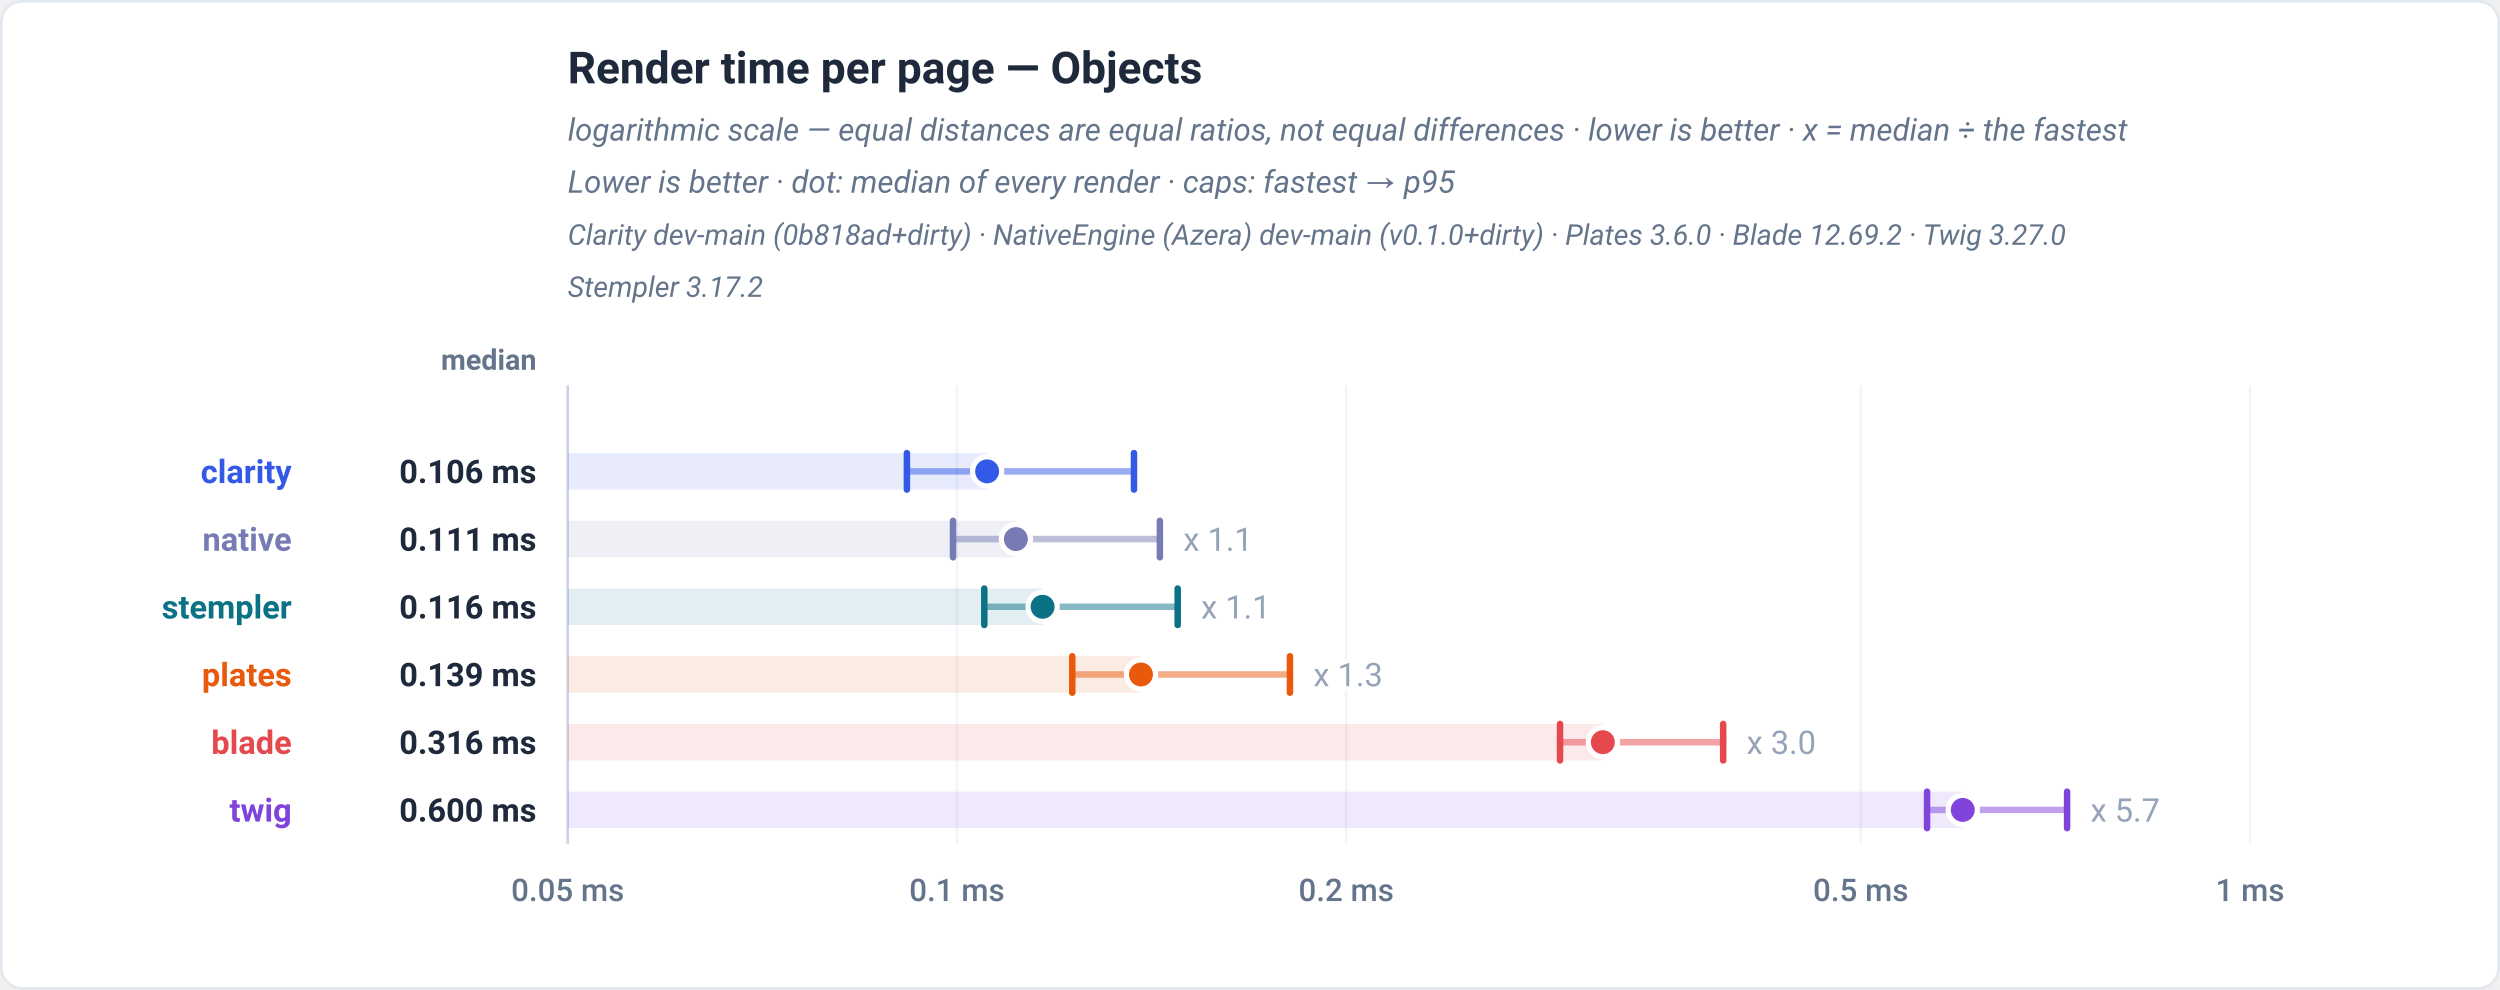
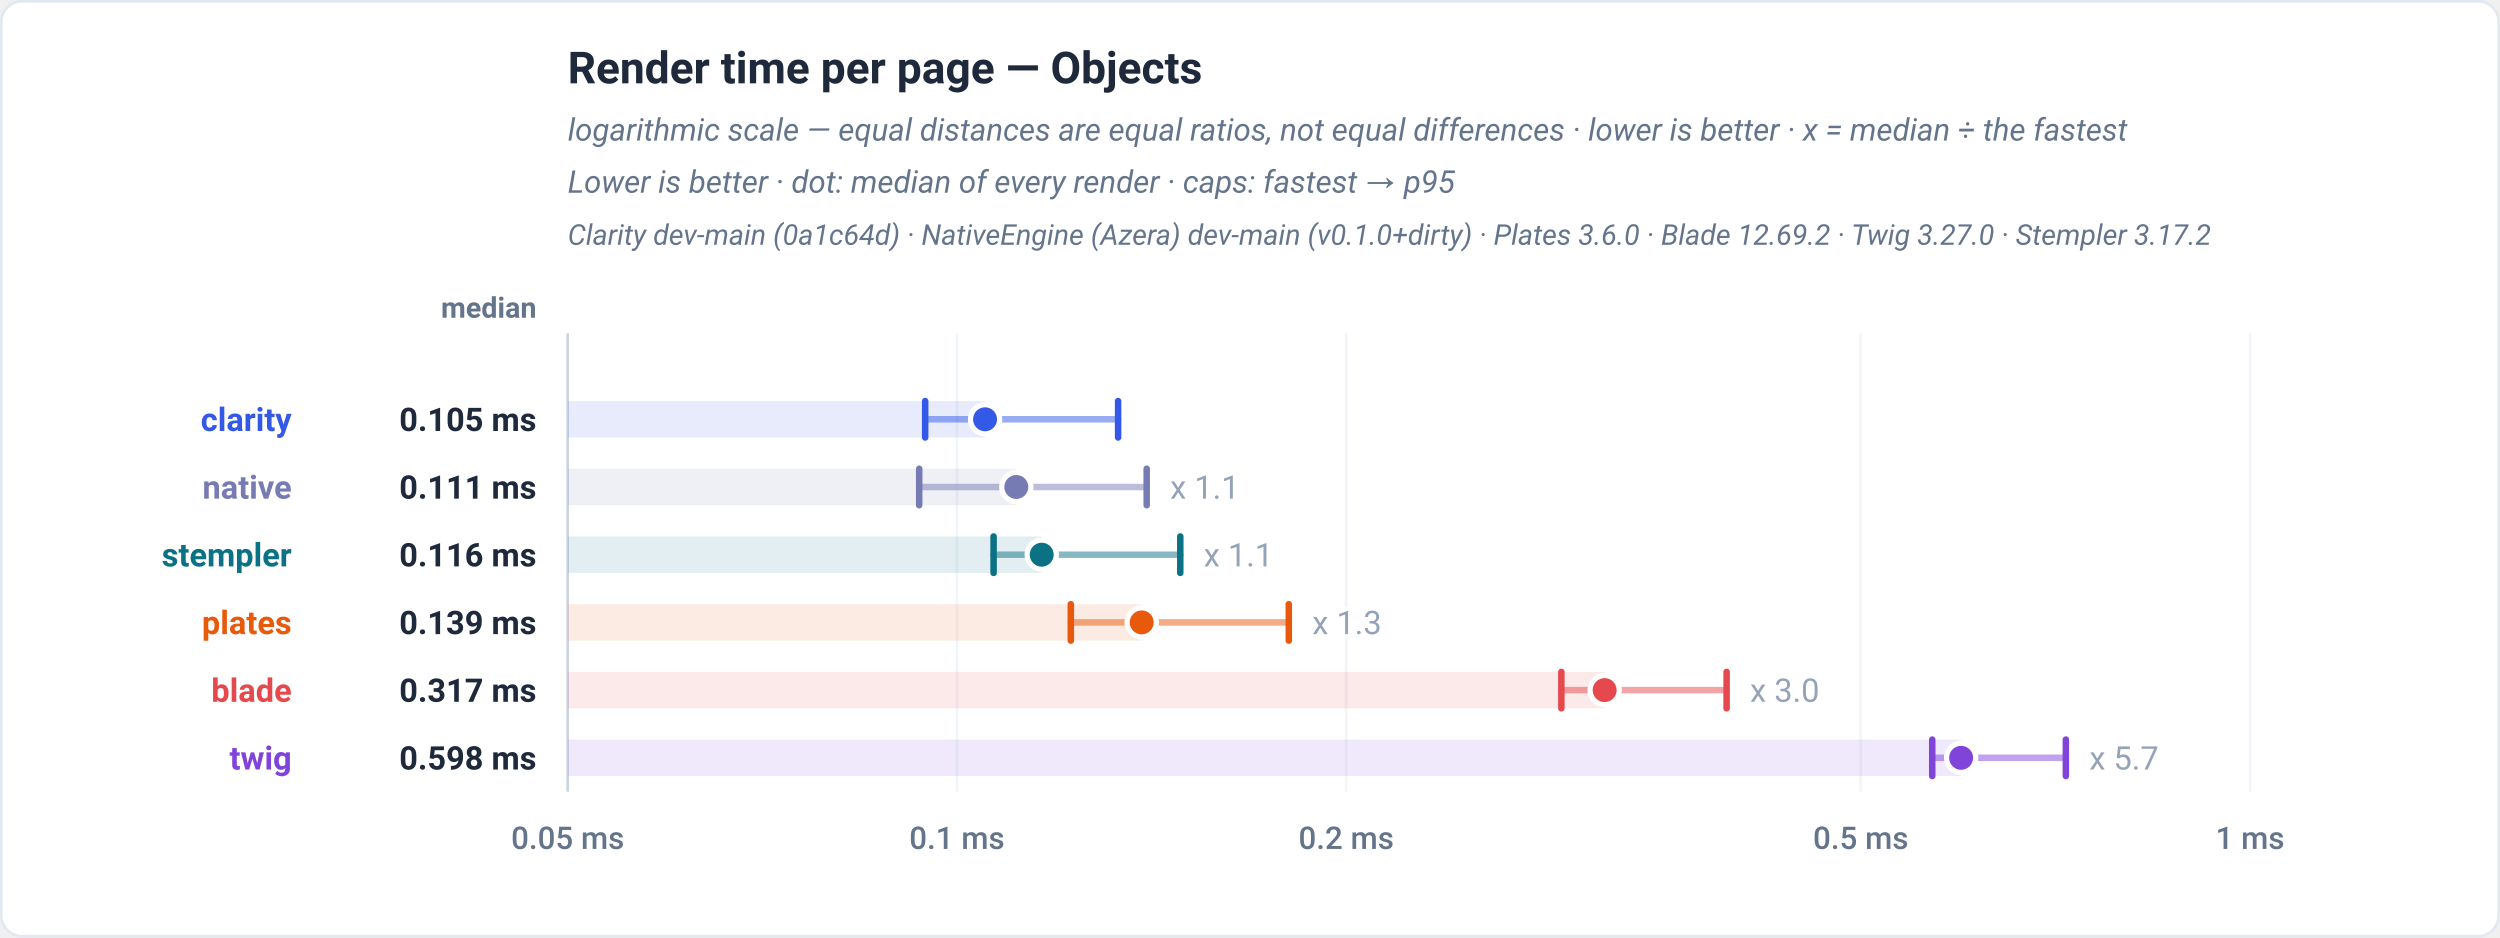
- <svg xmlns="http://www.w3.org/2000/svg" viewBox="0 0 960 380" width="960" height="380" role="img" font-family="-apple-system,BlinkMacSystemFont,'Segoe UI',Roboto,Helvetica,Arial,sans-serif">
-   <rect x="0.5" y="0.5" width="959" height="379" rx="8" fill="#ffffff" stroke="#e2e8f0" />
+ <svg xmlns="http://www.w3.org/2000/svg" viewBox="0 0 960 360" width="960" height="360" role="img" font-family="-apple-system,BlinkMacSystemFont,'Segoe UI',Roboto,Helvetica,Arial,sans-serif">
+   <rect x="0.5" y="0.5" width="959" height="359" rx="8" fill="#ffffff" stroke="#e2e8f0" />
  <text x="218" y="32" font-family="-apple-system,BlinkMacSystemFont,'Segoe UI',Roboto,Helvetica,Arial,sans-serif" font-size="17" font-weight="700" fill="#1e293b" text-anchor="start">Render time per page — Objects</text>
  <text x="218" y="54" font-family="-apple-system,BlinkMacSystemFont,'Segoe UI',Roboto,Helvetica,Arial,sans-serif" font-size="12" font-weight="400" fill="#64748b" text-anchor="start" font-style="italic">logarithmic scale — equal distances are equal ratios, not equal differences · lower is better · x = median ÷ the fastest</text>
  <text x="218" y="74" font-family="-apple-system,BlinkMacSystemFont,'Segoe UI',Roboto,Helvetica,Arial,sans-serif" font-size="12" font-weight="400" fill="#64748b" text-anchor="start" font-style="italic">Lower is better · dot: median of every render · caps: fastest → p95</text>
-   <text x="218" y="94" font-family="-apple-system,BlinkMacSystemFont,'Segoe UI',Roboto,Helvetica,Arial,sans-serif" font-size="11" font-weight="400" fill="#64748b" text-anchor="start" font-style="italic">Clarity dev-main (0b818ad+dirty) · NativeEngine (Azera) dev-main (v0.1.0+dirty) · Plates 3.6.0 · Blade 12.69.2 · Twig 3.27.0</text>
-   <text x="218" y="114" font-family="-apple-system,BlinkMacSystemFont,'Segoe UI',Roboto,Helvetica,Arial,sans-serif" font-size="11" font-weight="400" fill="#64748b" text-anchor="start" font-style="italic">Stempler 3.17.2</text>
-   <text x="206" y="142" font-family="-apple-system,BlinkMacSystemFont,'Segoe UI',Roboto,Helvetica,Arial,sans-serif" font-size="11" font-weight="600" fill="#64748b" text-anchor="end">median</text>
-   <line x1="218" y1="148" x2="218" y2="324" stroke="#f1f5f9" stroke-width="1" />
-   <text x="218" y="346" font-family="-apple-system,BlinkMacSystemFont,'Segoe UI',Roboto,Helvetica,Arial,sans-serif" font-size="12" font-weight="500" fill="#64748b" text-anchor="middle">0.05 ms</text>
-   <line x1="367.47" y1="148" x2="367.47" y2="324" stroke="#f1f5f9" stroke-width="1" />
-   <text x="367.47" y="346" font-family="-apple-system,BlinkMacSystemFont,'Segoe UI',Roboto,Helvetica,Arial,sans-serif" font-size="12" font-weight="500" fill="#64748b" text-anchor="middle">0.1 ms</text>
-   <line x1="516.94" y1="148" x2="516.94" y2="324" stroke="#f1f5f9" stroke-width="1" />
-   <text x="516.94" y="346" font-family="-apple-system,BlinkMacSystemFont,'Segoe UI',Roboto,Helvetica,Arial,sans-serif" font-size="12" font-weight="500" fill="#64748b" text-anchor="middle">0.2 ms</text>
-   <line x1="714.53" y1="148" x2="714.53" y2="324" stroke="#f1f5f9" stroke-width="1" />
-   <text x="714.53" y="346" font-family="-apple-system,BlinkMacSystemFont,'Segoe UI',Roboto,Helvetica,Arial,sans-serif" font-size="12" font-weight="500" fill="#64748b" text-anchor="middle">0.5 ms</text>
-   <line x1="864" y1="148" x2="864" y2="324" stroke="#f1f5f9" stroke-width="1" />
-   <text x="864" y="346" font-family="-apple-system,BlinkMacSystemFont,'Segoe UI',Roboto,Helvetica,Arial,sans-serif" font-size="12" font-weight="500" fill="#64748b" text-anchor="middle">1 ms</text>
-   <line x1="218" y1="148" x2="218" y2="324" stroke="#cbd5e1" stroke-width="1" />
-   <rect x="218" y="174" width="161.05" height="14" fill="#3459e6" fill-opacity="0.12" />
-   <line x1="348.25" y1="181" x2="435.45" y2="181" stroke="#3459e6" stroke-width="2.5" stroke-linecap="round" opacity="0.5" />
-   <line x1="348.25" y1="174" x2="348.25" y2="188" stroke="#3459e6" stroke-width="2.5" stroke-linecap="round" />
-   <line x1="435.45" y1="174" x2="435.45" y2="188" stroke="#3459e6" stroke-width="2.5" stroke-linecap="round" />
-   <circle cx="379.05" cy="181" r="5.6" fill="#3459e6" stroke="#ffffff" stroke-width="2" />
-   <text x="112" y="185.5" font-family="-apple-system,BlinkMacSystemFont,'Segoe UI',Roboto,Helvetica,Arial,sans-serif" font-size="12.5" font-weight="700" fill="#3459e6" text-anchor="end">clarity</text>
-   <text x="206" y="185.5" font-family="-apple-system,BlinkMacSystemFont,'Segoe UI',Roboto,Helvetica,Arial,sans-serif" font-size="12.5" font-weight="700" fill="#1e293b" text-anchor="end">0.106 ms</text>
-   <rect x="218" y="200" width="172.1" height="14" fill="#777bb3" fill-opacity="0.12" />
-   <line x1="365.96" y1="207" x2="445.39" y2="207" stroke="#777bb3" stroke-width="2.5" stroke-linecap="round" opacity="0.5" />
-   <line x1="365.96" y1="200" x2="365.96" y2="214" stroke="#777bb3" stroke-width="2.5" stroke-linecap="round" />
-   <line x1="445.39" y1="200" x2="445.39" y2="214" stroke="#777bb3" stroke-width="2.5" stroke-linecap="round" />
-   <circle cx="390.1" cy="207" r="5.6" fill="#777bb3" stroke="#ffffff" stroke-width="2" />
-   <text x="454.39" y="211.5" font-family="-apple-system,BlinkMacSystemFont,'Segoe UI',Roboto,Helvetica,Arial,sans-serif" font-size="12.5" font-weight="400" fill="#94a3b8" text-anchor="start" stroke="#ffffff" stroke-width="3" paint-order="stroke" stroke-linejoin="round">x 1.1</text>
-   <text x="112" y="211.5" font-family="-apple-system,BlinkMacSystemFont,'Segoe UI',Roboto,Helvetica,Arial,sans-serif" font-size="12.5" font-weight="700" fill="#777bb3" text-anchor="end">native</text>
-   <text x="206" y="211.5" font-family="-apple-system,BlinkMacSystemFont,'Segoe UI',Roboto,Helvetica,Arial,sans-serif" font-size="12.5" font-weight="700" fill="#1e293b" text-anchor="end">0.111 ms</text>
-   <rect x="218" y="226" width="182.35" height="14" fill="#0b7285" fill-opacity="0.12" />
-   <line x1="377.97" y1="233" x2="452.23" y2="233" stroke="#0b7285" stroke-width="2.5" stroke-linecap="round" opacity="0.5" />
-   <line x1="377.97" y1="226" x2="377.97" y2="240" stroke="#0b7285" stroke-width="2.5" stroke-linecap="round" />
-   <line x1="452.23" y1="226" x2="452.23" y2="240" stroke="#0b7285" stroke-width="2.5" stroke-linecap="round" />
-   <circle cx="400.35" cy="233" r="5.6" fill="#0b7285" stroke="#ffffff" stroke-width="2" />
-   <text x="461.23" y="237.5" font-family="-apple-system,BlinkMacSystemFont,'Segoe UI',Roboto,Helvetica,Arial,sans-serif" font-size="12.5" font-weight="400" fill="#94a3b8" text-anchor="start" stroke="#ffffff" stroke-width="3" paint-order="stroke" stroke-linejoin="round">x 1.1</text>
-   <text x="112" y="237.5" font-family="-apple-system,BlinkMacSystemFont,'Segoe UI',Roboto,Helvetica,Arial,sans-serif" font-size="12.5" font-weight="700" fill="#0b7285" text-anchor="end">stempler</text>
-   <text x="206" y="237.5" font-family="-apple-system,BlinkMacSystemFont,'Segoe UI',Roboto,Helvetica,Arial,sans-serif" font-size="12.5" font-weight="700" fill="#1e293b" text-anchor="end">0.116 ms</text>
-   <rect x="218" y="252" width="220.13" height="14" fill="#e8590c" fill-opacity="0.12" />
-   <line x1="411.75" y1="259" x2="495.34" y2="259" stroke="#e8590c" stroke-width="2.5" stroke-linecap="round" opacity="0.5" />
-   <line x1="411.75" y1="252" x2="411.75" y2="266" stroke="#e8590c" stroke-width="2.5" stroke-linecap="round" />
-   <line x1="495.34" y1="252" x2="495.34" y2="266" stroke="#e8590c" stroke-width="2.5" stroke-linecap="round" />
-   <circle cx="438.13" cy="259" r="5.6" fill="#e8590c" stroke="#ffffff" stroke-width="2" />
-   <text x="504.34" y="263.5" font-family="-apple-system,BlinkMacSystemFont,'Segoe UI',Roboto,Helvetica,Arial,sans-serif" font-size="12.5" font-weight="400" fill="#94a3b8" text-anchor="start" stroke="#ffffff" stroke-width="3" paint-order="stroke" stroke-linejoin="round">x 1.3</text>
-   <text x="112" y="263.5" font-family="-apple-system,BlinkMacSystemFont,'Segoe UI',Roboto,Helvetica,Arial,sans-serif" font-size="12.5" font-weight="700" fill="#e8590c" text-anchor="end">plates</text>
-   <text x="206" y="263.5" font-family="-apple-system,BlinkMacSystemFont,'Segoe UI',Roboto,Helvetica,Arial,sans-serif" font-size="12.5" font-weight="700" fill="#1e293b" text-anchor="end">0.139 ms</text>
-   <rect x="218" y="278" width="397.49" height="14" fill="#e5484d" fill-opacity="0.12" />
-   <line x1="599.05" y1="285" x2="661.69" y2="285" stroke="#e5484d" stroke-width="2.5" stroke-linecap="round" opacity="0.5" />
-   <line x1="599.05" y1="278" x2="599.05" y2="292" stroke="#e5484d" stroke-width="2.5" stroke-linecap="round" />
-   <line x1="661.69" y1="278" x2="661.69" y2="292" stroke="#e5484d" stroke-width="2.5" stroke-linecap="round" />
-   <circle cx="615.49" cy="285" r="5.6" fill="#e5484d" stroke="#ffffff" stroke-width="2" />
-   <text x="670.69" y="289.5" font-family="-apple-system,BlinkMacSystemFont,'Segoe UI',Roboto,Helvetica,Arial,sans-serif" font-size="12.5" font-weight="400" fill="#94a3b8" text-anchor="start" stroke="#ffffff" stroke-width="3" paint-order="stroke" stroke-linejoin="round">x 3.0</text>
-   <text x="112" y="289.5" font-family="-apple-system,BlinkMacSystemFont,'Segoe UI',Roboto,Helvetica,Arial,sans-serif" font-size="12.5" font-weight="700" fill="#e5484d" text-anchor="end">blade</text>
-   <text x="206" y="289.5" font-family="-apple-system,BlinkMacSystemFont,'Segoe UI',Roboto,Helvetica,Arial,sans-serif" font-size="12.5" font-weight="700" fill="#1e293b" text-anchor="end">0.316 ms</text>
-   <rect x="218" y="304" width="535.7" height="14" fill="#8044db" fill-opacity="0.12" />
-   <line x1="739.99" y1="311" x2="793.76" y2="311" stroke="#8044db" stroke-width="2.5" stroke-linecap="round" opacity="0.5" />
-   <line x1="739.99" y1="304" x2="739.99" y2="318" stroke="#8044db" stroke-width="2.5" stroke-linecap="round" />
-   <line x1="793.76" y1="304" x2="793.76" y2="318" stroke="#8044db" stroke-width="2.5" stroke-linecap="round" />
-   <circle cx="753.7" cy="311" r="5.6" fill="#8044db" stroke="#ffffff" stroke-width="2" />
-   <text x="802.76" y="315.5" font-family="-apple-system,BlinkMacSystemFont,'Segoe UI',Roboto,Helvetica,Arial,sans-serif" font-size="12.5" font-weight="400" fill="#94a3b8" text-anchor="start" stroke="#ffffff" stroke-width="3" paint-order="stroke" stroke-linejoin="round">x 5.7</text>
-   <text x="112" y="315.5" font-family="-apple-system,BlinkMacSystemFont,'Segoe UI',Roboto,Helvetica,Arial,sans-serif" font-size="12.5" font-weight="700" fill="#8044db" text-anchor="end">twig</text>
-   <text x="206" y="315.5" font-family="-apple-system,BlinkMacSystemFont,'Segoe UI',Roboto,Helvetica,Arial,sans-serif" font-size="12.5" font-weight="700" fill="#1e293b" text-anchor="end">0.600 ms</text>
+   <text x="218" y="94" font-family="-apple-system,BlinkMacSystemFont,'Segoe UI',Roboto,Helvetica,Arial,sans-serif" font-size="11" font-weight="400" fill="#64748b" text-anchor="start" font-style="italic">Clarity dev-main (0a1c64d) · NativeEngine (Azera) dev-main (v0.1.0+dirty) · Plates 3.6.0 · Blade 12.69.2 · Twig 3.27.0 · Stempler 3.17.2</text>
+   <text x="206" y="122" font-family="-apple-system,BlinkMacSystemFont,'Segoe UI',Roboto,Helvetica,Arial,sans-serif" font-size="11" font-weight="600" fill="#64748b" text-anchor="end">median</text>
+   <line x1="218" y1="128" x2="218" y2="304" stroke="#f1f5f9" stroke-width="1" />
+   <text x="218" y="326" font-family="-apple-system,BlinkMacSystemFont,'Segoe UI',Roboto,Helvetica,Arial,sans-serif" font-size="12" font-weight="500" fill="#64748b" text-anchor="middle">0.05 ms</text>
+   <line x1="367.47" y1="128" x2="367.47" y2="304" stroke="#f1f5f9" stroke-width="1" />
+   <text x="367.47" y="326" font-family="-apple-system,BlinkMacSystemFont,'Segoe UI',Roboto,Helvetica,Arial,sans-serif" font-size="12" font-weight="500" fill="#64748b" text-anchor="middle">0.1 ms</text>
+   <line x1="516.94" y1="128" x2="516.94" y2="304" stroke="#f1f5f9" stroke-width="1" />
+   <text x="516.94" y="326" font-family="-apple-system,BlinkMacSystemFont,'Segoe UI',Roboto,Helvetica,Arial,sans-serif" font-size="12" font-weight="500" fill="#64748b" text-anchor="middle">0.2 ms</text>
+   <line x1="714.53" y1="128" x2="714.53" y2="304" stroke="#f1f5f9" stroke-width="1" />
+   <text x="714.53" y="326" font-family="-apple-system,BlinkMacSystemFont,'Segoe UI',Roboto,Helvetica,Arial,sans-serif" font-size="12" font-weight="500" fill="#64748b" text-anchor="middle">0.5 ms</text>
+   <line x1="864" y1="128" x2="864" y2="304" stroke="#f1f5f9" stroke-width="1" />
+   <text x="864" y="326" font-family="-apple-system,BlinkMacSystemFont,'Segoe UI',Roboto,Helvetica,Arial,sans-serif" font-size="12" font-weight="500" fill="#64748b" text-anchor="middle">1 ms</text>
+   <line x1="218" y1="128" x2="218" y2="304" stroke="#cbd5e1" stroke-width="1" />
+   <rect x="218" y="154" width="160.26" height="14" fill="#3459e6" fill-opacity="0.12" />
+   <line x1="355.27" y1="161" x2="429.35" y2="161" stroke="#3459e6" stroke-width="2.5" stroke-linecap="round" opacity="0.5" />
+   <line x1="355.27" y1="154" x2="355.27" y2="168" stroke="#3459e6" stroke-width="2.5" stroke-linecap="round" />
+   <line x1="429.35" y1="154" x2="429.35" y2="168" stroke="#3459e6" stroke-width="2.5" stroke-linecap="round" />
+   <circle cx="378.26" cy="161" r="5.6" fill="#3459e6" stroke="#ffffff" stroke-width="2" />
+   <text x="112" y="165.5" font-family="-apple-system,BlinkMacSystemFont,'Segoe UI',Roboto,Helvetica,Arial,sans-serif" font-size="12.5" font-weight="700" fill="#3459e6" text-anchor="end">clarity</text>
+   <text x="206" y="165.5" font-family="-apple-system,BlinkMacSystemFont,'Segoe UI',Roboto,Helvetica,Arial,sans-serif" font-size="12.5" font-weight="700" fill="#1e293b" text-anchor="end">0.105 ms</text>
+   <rect x="218" y="180" width="172.26" height="14" fill="#777bb3" fill-opacity="0.12" />
+   <line x1="352.97" y1="187" x2="440.33" y2="187" stroke="#777bb3" stroke-width="2.5" stroke-linecap="round" opacity="0.5" />
+   <line x1="352.97" y1="180" x2="352.97" y2="194" stroke="#777bb3" stroke-width="2.5" stroke-linecap="round" />
+   <line x1="440.33" y1="180" x2="440.33" y2="194" stroke="#777bb3" stroke-width="2.5" stroke-linecap="round" />
+   <circle cx="390.26" cy="187" r="5.6" fill="#777bb3" stroke="#ffffff" stroke-width="2" />
+   <text x="449.33" y="191.5" font-family="-apple-system,BlinkMacSystemFont,'Segoe UI',Roboto,Helvetica,Arial,sans-serif" font-size="12.5" font-weight="400" fill="#94a3b8" text-anchor="start" stroke="#ffffff" stroke-width="3" paint-order="stroke" stroke-linejoin="round">x 1.1</text>
+   <text x="112" y="191.5" font-family="-apple-system,BlinkMacSystemFont,'Segoe UI',Roboto,Helvetica,Arial,sans-serif" font-size="12.5" font-weight="700" fill="#777bb3" text-anchor="end">native</text>
+   <text x="206" y="191.5" font-family="-apple-system,BlinkMacSystemFont,'Segoe UI',Roboto,Helvetica,Arial,sans-serif" font-size="12.5" font-weight="700" fill="#1e293b" text-anchor="end">0.111 ms</text>
+   <rect x="218" y="206" width="182.01" height="14" fill="#0b7285" fill-opacity="0.12" />
+   <line x1="381.54" y1="213" x2="453.23" y2="213" stroke="#0b7285" stroke-width="2.5" stroke-linecap="round" opacity="0.5" />
+   <line x1="381.54" y1="206" x2="381.54" y2="220" stroke="#0b7285" stroke-width="2.5" stroke-linecap="round" />
+   <line x1="453.23" y1="206" x2="453.23" y2="220" stroke="#0b7285" stroke-width="2.5" stroke-linecap="round" />
+   <circle cx="400.01" cy="213" r="5.6" fill="#0b7285" stroke="#ffffff" stroke-width="2" />
+   <text x="462.23" y="217.5" font-family="-apple-system,BlinkMacSystemFont,'Segoe UI',Roboto,Helvetica,Arial,sans-serif" font-size="12.5" font-weight="400" fill="#94a3b8" text-anchor="start" stroke="#ffffff" stroke-width="3" paint-order="stroke" stroke-linejoin="round">x 1.1</text>
+   <text x="112" y="217.5" font-family="-apple-system,BlinkMacSystemFont,'Segoe UI',Roboto,Helvetica,Arial,sans-serif" font-size="12.5" font-weight="700" fill="#0b7285" text-anchor="end">stempler</text>
+   <text x="206" y="217.5" font-family="-apple-system,BlinkMacSystemFont,'Segoe UI',Roboto,Helvetica,Arial,sans-serif" font-size="12.5" font-weight="700" fill="#1e293b" text-anchor="end">0.116 ms</text>
+   <rect x="218" y="232" width="220.41" height="14" fill="#e8590c" fill-opacity="0.12" />
+   <line x1="411.19" y1="239" x2="494.9" y2="239" stroke="#e8590c" stroke-width="2.5" stroke-linecap="round" opacity="0.5" />
+   <line x1="411.19" y1="232" x2="411.19" y2="246" stroke="#e8590c" stroke-width="2.5" stroke-linecap="round" />
+   <line x1="494.9" y1="232" x2="494.9" y2="246" stroke="#e8590c" stroke-width="2.5" stroke-linecap="round" />
+   <circle cx="438.41" cy="239" r="5.6" fill="#e8590c" stroke="#ffffff" stroke-width="2" />
+   <text x="503.9" y="243.5" font-family="-apple-system,BlinkMacSystemFont,'Segoe UI',Roboto,Helvetica,Arial,sans-serif" font-size="12.5" font-weight="400" fill="#94a3b8" text-anchor="start" stroke="#ffffff" stroke-width="3" paint-order="stroke" stroke-linejoin="round">x 1.3</text>
+   <text x="112" y="243.5" font-family="-apple-system,BlinkMacSystemFont,'Segoe UI',Roboto,Helvetica,Arial,sans-serif" font-size="12.5" font-weight="700" fill="#e8590c" text-anchor="end">plates</text>
+   <text x="206" y="243.5" font-family="-apple-system,BlinkMacSystemFont,'Segoe UI',Roboto,Helvetica,Arial,sans-serif" font-size="12.5" font-weight="700" fill="#1e293b" text-anchor="end">0.139 ms</text>
+   <rect x="218" y="258" width="398.18" height="14" fill="#e5484d" fill-opacity="0.12" />
+   <line x1="599.56" y1="265" x2="663.02" y2="265" stroke="#e5484d" stroke-width="2.5" stroke-linecap="round" opacity="0.5" />
+   <line x1="599.56" y1="258" x2="599.56" y2="272" stroke="#e5484d" stroke-width="2.5" stroke-linecap="round" />
+   <line x1="663.02" y1="258" x2="663.02" y2="272" stroke="#e5484d" stroke-width="2.5" stroke-linecap="round" />
+   <circle cx="616.18" cy="265" r="5.6" fill="#e5484d" stroke="#ffffff" stroke-width="2" />
+   <text x="672.02" y="269.5" font-family="-apple-system,BlinkMacSystemFont,'Segoe UI',Roboto,Helvetica,Arial,sans-serif" font-size="12.5" font-weight="400" fill="#94a3b8" text-anchor="start" stroke="#ffffff" stroke-width="3" paint-order="stroke" stroke-linejoin="round">x 3.0</text>
+   <text x="112" y="269.5" font-family="-apple-system,BlinkMacSystemFont,'Segoe UI',Roboto,Helvetica,Arial,sans-serif" font-size="12.5" font-weight="700" fill="#e5484d" text-anchor="end">blade</text>
+   <text x="206" y="269.5" font-family="-apple-system,BlinkMacSystemFont,'Segoe UI',Roboto,Helvetica,Arial,sans-serif" font-size="12.5" font-weight="700" fill="#1e293b" text-anchor="end">0.317 ms</text>
+   <rect x="218" y="284" width="535.07" height="14" fill="#8044db" fill-opacity="0.12" />
+   <line x1="741.98" y1="291" x2="793.29" y2="291" stroke="#8044db" stroke-width="2.5" stroke-linecap="round" opacity="0.5" />
+   <line x1="741.98" y1="284" x2="741.98" y2="298" stroke="#8044db" stroke-width="2.5" stroke-linecap="round" />
+   <line x1="793.29" y1="284" x2="793.29" y2="298" stroke="#8044db" stroke-width="2.5" stroke-linecap="round" />
+   <circle cx="753.07" cy="291" r="5.6" fill="#8044db" stroke="#ffffff" stroke-width="2" />
+   <text x="802.29" y="295.5" font-family="-apple-system,BlinkMacSystemFont,'Segoe UI',Roboto,Helvetica,Arial,sans-serif" font-size="12.5" font-weight="400" fill="#94a3b8" text-anchor="start" stroke="#ffffff" stroke-width="3" paint-order="stroke" stroke-linejoin="round">x 5.7</text>
+   <text x="112" y="295.5" font-family="-apple-system,BlinkMacSystemFont,'Segoe UI',Roboto,Helvetica,Arial,sans-serif" font-size="12.5" font-weight="700" fill="#8044db" text-anchor="end">twig</text>
+   <text x="206" y="295.5" font-family="-apple-system,BlinkMacSystemFont,'Segoe UI',Roboto,Helvetica,Arial,sans-serif" font-size="12.5" font-weight="700" fill="#1e293b" text-anchor="end">0.598 ms</text>
</svg>
